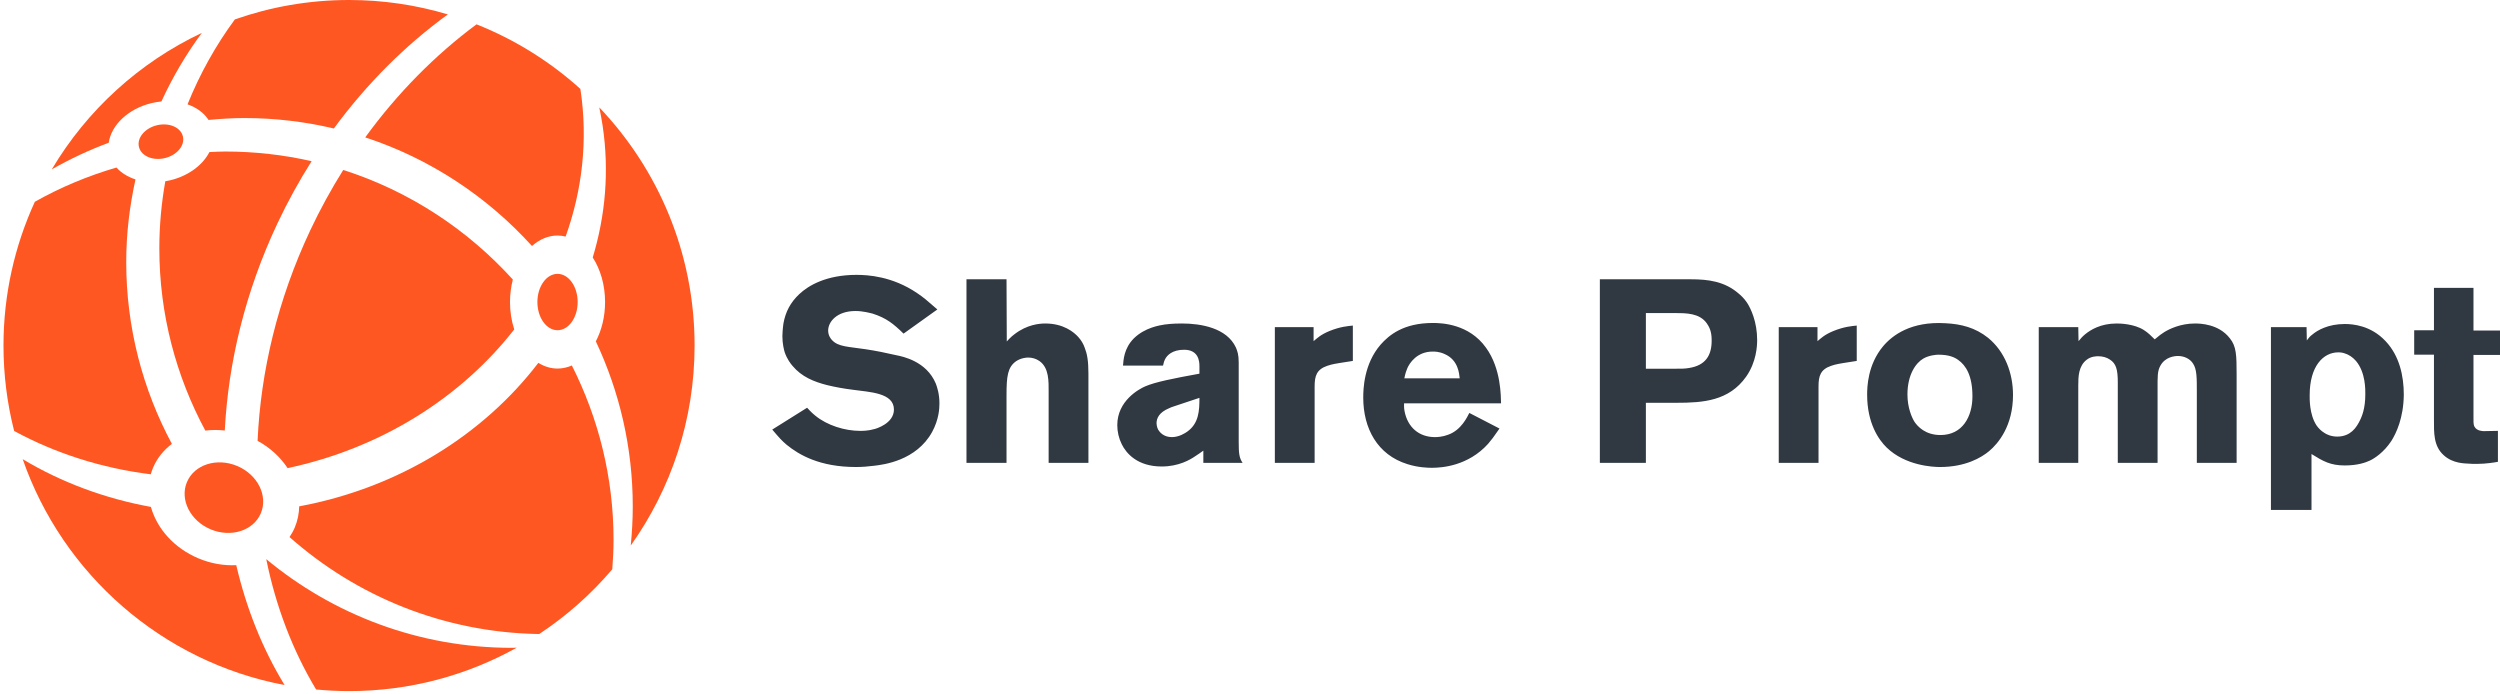
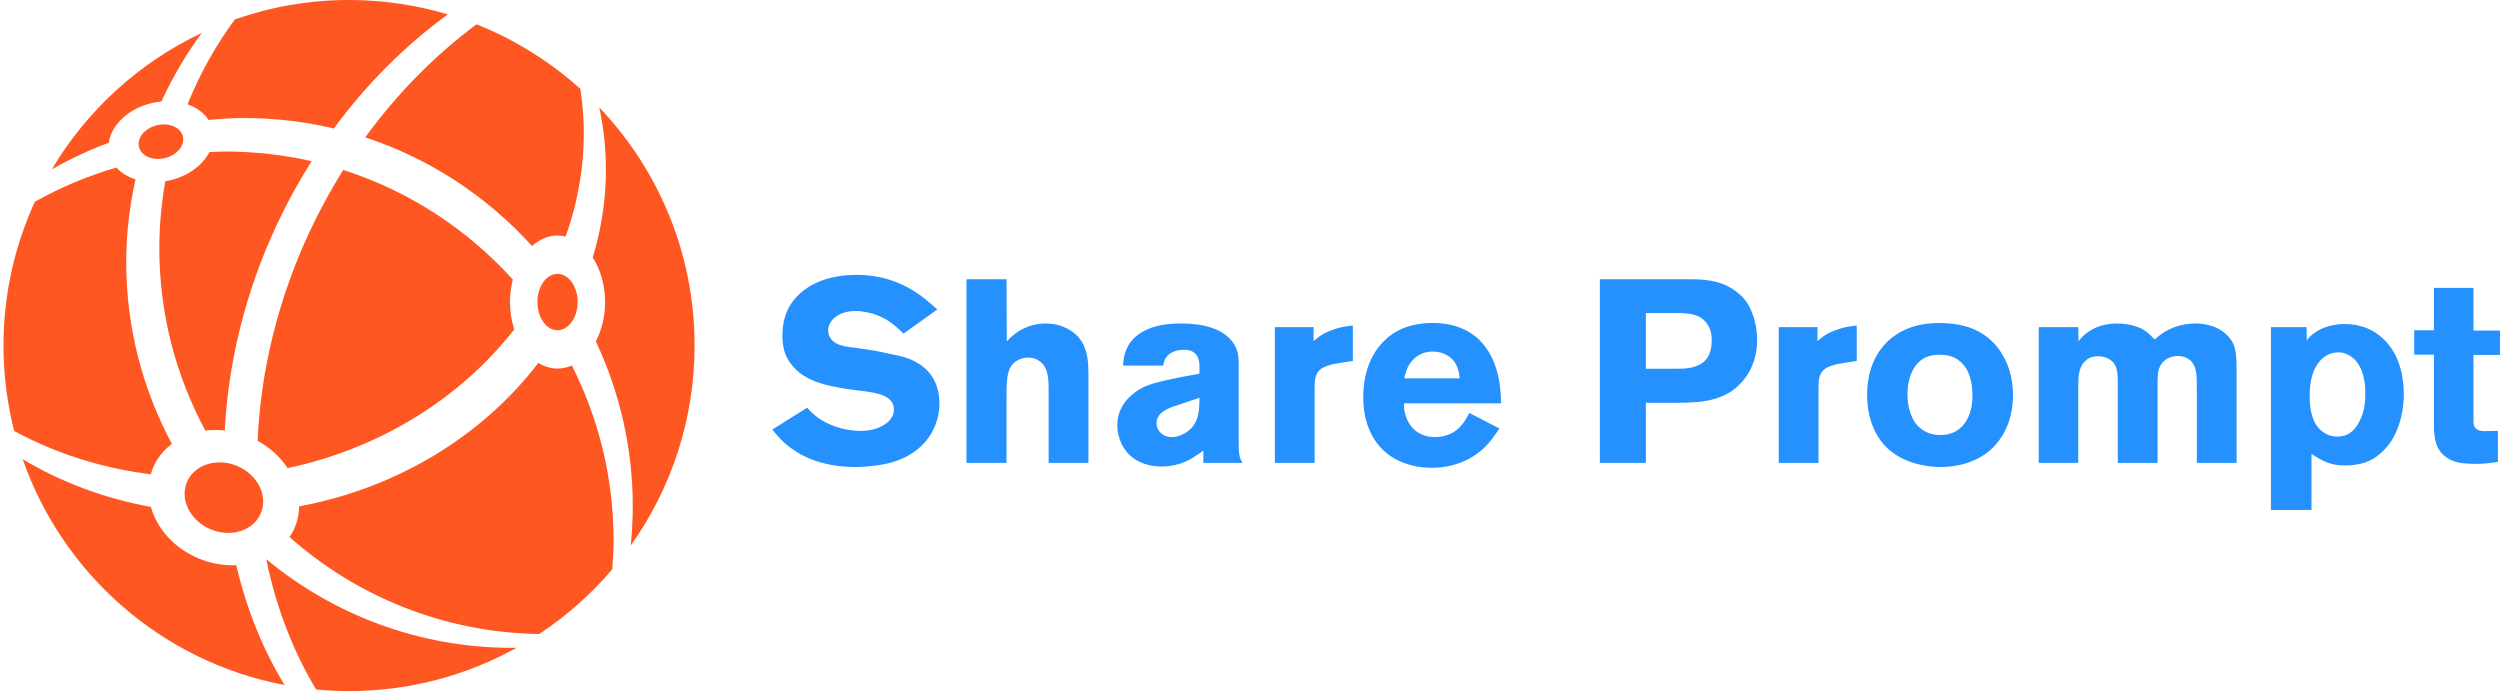
<svg xmlns="http://www.w3.org/2000/svg" width="573" height="159" viewBox="0 0 573 159" fill="none">
  <path d="M83.712 31.488C98.567 36.36 111.671 45.056 121.933 56.386C123.624 54.872 125.628 53.984 127.786 53.984C128.42 53.984 129.038 54.076 129.64 54.222C133.439 43.619 134.789 32.196 133.054 20.582C133.044 20.51 133.024 20.442 133.014 20.37C126.081 14.121 118.038 9.083 109.216 5.578C99.795 12.571 91.138 21.284 83.712 31.488Z" fill="#FF5722" />
  <path d="M47.795 27.49C50.511 27.235 53.251 27.057 56.035 27.057C63.09 27.057 69.944 27.895 76.521 29.45C84.123 19.104 92.999 10.308 102.643 3.302C95.47 1.161 87.87 0 79.999 0C70.828 0 62.027 1.577 53.835 4.445C49.434 10.404 45.797 16.949 42.983 23.916C45.059 24.64 46.754 25.875 47.795 27.49Z" fill="#FF5722" />
  <path d="M38.995 41.325C38.624 41.413 38.255 41.485 37.888 41.545C37.006 46.542 36.52 51.675 36.52 56.926C36.52 72.048 40.365 86.252 47.061 98.694C48.505 98.507 50.004 98.507 51.52 98.674C52.326 83.054 56.218 66.871 63.571 51.241C65.926 46.231 68.562 41.469 71.422 36.944C65.058 35.495 58.434 34.729 51.628 34.729C50.409 34.729 49.207 34.799 48 34.852C46.483 37.814 43.192 40.326 38.995 41.325Z" fill="#FF5722" />
  <path d="M78.671 38.956C75.927 43.343 73.386 47.95 71.111 52.79C63.629 68.696 59.742 85.168 59.038 101.041C61.94 102.619 64.277 104.802 65.918 107.293C87.547 102.686 105.762 91.007 117.865 75.502C117.244 73.587 116.891 71.468 116.891 69.23C116.891 67.417 117.131 65.684 117.543 64.073C107.13 52.575 93.795 43.79 78.671 38.956Z" fill="#FF5722" />
  <path d="M35.086 107.189C36.023 104.972 37.531 103.145 39.398 101.739C32.737 89.317 28.932 75.135 28.932 60.053C28.932 53.544 29.71 47.226 31.056 41.122C29.287 40.552 27.779 39.618 26.691 38.396C20.114 40.318 13.84 42.947 7.987 46.245C3.387 56.282 0.8 67.437 0.8 79.201C0.8 85.961 1.652 92.52 3.245 98.782C12.662 103.889 23.28 107.311 34.556 108.707C34.701 108.196 34.875 107.69 35.086 107.189Z" fill="#FF5722" />
  <path d="M127.786 84.472C126.22 84.472 124.733 84.003 123.389 83.169C110.851 99.55 91.541 111.778 68.574 116.056C68.538 117.701 68.222 119.342 67.557 120.915C67.228 121.691 66.816 122.409 66.359 123.093C81.644 136.641 101.63 144.985 123.584 145.32C129.85 141.182 135.489 136.177 140.335 130.477C140.507 128.248 140.626 126.002 140.626 123.727C140.626 109.339 137.14 95.791 131.07 83.768C130.033 84.222 128.93 84.472 127.786 84.472Z" fill="#FF5722" />
  <path d="M61.024 128.154C63.222 138.981 67.075 149.091 72.451 158.031C74.938 158.264 77.453 158.4 80.001 158.4C93.952 158.4 107.05 154.781 118.435 148.449C118.074 148.453 117.721 148.483 117.362 148.483C95.939 148.481 76.322 140.833 61.024 128.154Z" fill="#FF5722" />
  <path d="M45.446 127.961C39.856 125.6 35.951 121.099 34.585 116.183C23.948 114.257 13.993 110.508 5.205 105.249C14.408 131.674 37.208 151.721 65.226 157.01C60.177 148.754 56.466 139.465 54.15 129.536C51.321 129.674 48.337 129.183 45.446 127.961Z" fill="#FF5722" />
  <path d="M34.779 23.621C35.523 23.444 36.263 23.328 36.993 23.256C39.555 17.686 42.656 12.418 46.266 7.538C31.913 14.306 19.928 25.254 11.872 38.819C16.024 36.44 20.393 34.406 24.928 32.709C25.484 28.682 29.387 24.905 34.779 23.621Z" fill="#FF5722" />
  <path d="M159.2 79.201C159.2 58.035 150.88 38.823 137.354 24.614C137.651 26.008 137.912 27.418 138.126 28.846C139.671 39.2 138.762 49.404 135.856 59.012C137.605 61.716 138.682 65.294 138.682 69.23C138.682 72.602 137.89 75.709 136.564 78.234C141.97 89.716 145.029 102.523 145.029 116.058C145.029 119.093 144.86 122.086 144.563 125.045C153.766 112.103 159.2 96.291 159.2 79.201Z" fill="#FF5722" />
  <path d="M48.253 121.31C52.928 123.286 58.091 121.643 59.784 117.639C61.477 113.635 59.058 108.786 54.383 106.81C49.707 104.833 44.544 106.476 42.852 110.48C41.159 114.485 43.577 119.333 48.253 121.31Z" fill="#FF5722" />
  <path d="M127.786 75.687C130.334 75.687 132.4 72.796 132.4 69.228C132.4 65.661 130.334 62.769 127.786 62.769C125.237 62.769 123.171 65.661 123.171 69.228C123.171 72.796 125.237 75.687 127.786 75.687Z" fill="#FF5722" />
  <path d="M37.782 36.238C40.565 35.575 42.419 33.35 41.923 31.27C41.428 29.189 38.769 28.041 35.986 28.704C33.203 29.368 31.349 31.592 31.845 33.673C32.341 35.753 34.999 36.902 37.782 36.238Z" fill="#FF5722" />
-   <path d="M215.319 92.439C215.319 93.631 215.2 96.134 213.65 98.995C210.015 105.609 202.446 106.503 200.42 106.742C199.05 106.921 197.619 107.04 196.189 107.04C187.846 107.04 183.138 104.239 180.337 101.974C179.205 101.021 178.669 100.425 177 98.458L184.986 93.452C185.164 93.631 185.999 94.585 186.833 95.24C189.574 97.505 193.627 98.756 197.143 98.756C197.619 98.756 199.05 98.756 200.42 98.339C200.718 98.279 204.89 97.088 204.89 93.87C204.89 89.996 199.288 89.877 195.534 89.34C193.567 89.102 191.541 88.745 189.574 88.268C186.535 87.493 183.734 86.361 181.648 83.858C181.231 83.381 180.397 82.308 179.86 80.759C179.682 80.163 179.324 78.792 179.324 77.064C179.324 76.707 179.384 75.336 179.563 74.144C180.039 71.462 181.172 69.317 183.198 67.41C185.284 65.443 189.395 63 196.308 63C198.871 63 204.473 63.298 210.194 67.172C211.624 68.125 212.458 68.84 214.842 70.926L207.095 76.468C204.771 74.204 203.162 72.893 200.003 71.879C199.467 71.76 197.858 71.284 196.07 71.284C191.779 71.284 189.813 73.787 189.813 75.753C189.813 76.885 190.409 77.66 190.707 77.958C192.137 79.507 194.461 79.448 198.394 80.044C200.778 80.401 203.102 80.878 205.426 81.414C206.916 81.712 212.339 82.785 214.484 87.91C214.782 88.685 215.319 90.294 215.319 92.439ZM249.466 106.086H240.348V89.817C240.348 87.433 240.467 84.275 238.203 82.725C237.428 82.189 236.534 81.951 235.64 81.951C235.163 81.951 233.972 82.07 232.899 82.785C230.932 84.156 230.694 86.301 230.694 90.592V106.086H221.516V64.013H230.694L230.753 78.256C230.932 78.077 231.707 77.183 232.541 76.587C235.402 74.382 238.262 74.144 239.573 74.144C243.745 74.144 246.129 76.111 247.142 77.243C247.797 77.958 248.334 78.852 248.632 79.746C249.168 81.117 249.466 82.666 249.466 85.646V106.086ZM284.805 106.086H275.806V103.285C275.151 103.762 274.555 104.179 273.899 104.596C272.767 105.371 270.145 106.921 266.271 106.921C260.67 106.921 258.107 103.881 257.094 101.795C256.438 100.484 256.081 98.935 256.081 97.445C256.081 91.843 261.087 89.162 262.457 88.566C264.781 87.553 269.013 86.718 274.912 85.646V83.917C274.912 82.845 274.734 80.163 271.396 80.163C268.715 80.163 267.463 81.414 266.986 82.427C266.867 82.666 266.688 83.143 266.569 83.798H257.392C257.511 82.547 257.571 79.865 259.895 77.541C262.457 75.038 265.854 74.561 266.927 74.382C268.715 74.144 270.205 74.144 270.92 74.144C275.27 74.144 281.17 75.157 283.256 79.627C283.613 80.461 283.911 81.295 283.911 83.083V101.259C283.911 103.941 284.03 104.954 284.805 106.086ZM274.912 91.188L269.013 93.154C268.655 93.274 268.298 93.393 267.94 93.572C265.675 94.525 265.079 95.836 265.079 97.028C265.079 97.207 265.139 97.862 265.437 98.458C265.795 99.054 266.688 100.186 268.595 100.186C270.264 100.186 271.694 99.233 272.111 98.935C274.793 97.028 274.912 94.108 274.912 91.188ZM310.073 82.725L307.033 83.202C306.735 83.262 305.305 83.441 304.173 83.858C301.73 84.692 301.312 86.242 301.312 88.566V106.086H292.195V74.978H301.074V78.196C301.849 77.541 302.683 76.707 304.709 75.872C307.212 74.859 308.94 74.74 310.073 74.621V82.725ZM344.041 92.439H321.813C321.813 92.737 321.753 93.452 321.932 94.287C322.647 97.922 325.209 100.186 328.904 100.186C329.441 100.186 330.632 100.127 331.884 99.65C334.983 98.577 336.353 95.419 336.771 94.644L343.683 98.22C342.432 100.067 341.777 100.902 341.061 101.736C336.473 106.801 330.513 107.218 328.189 107.218C327.236 107.218 325.031 107.159 322.587 106.384C315.674 104.239 312.456 98.16 312.456 91.128C312.456 89.221 312.576 83.441 316.449 78.971C318.356 76.826 321.634 74.025 328.428 74.025C330.513 74.025 336.711 74.263 340.585 79.686C344.101 84.513 343.981 90.949 344.041 92.439ZM334.566 86.718C334.446 85.705 334.268 82.547 331.169 81.176C329.917 80.58 328.904 80.58 328.368 80.58C324.733 80.58 323.064 83.262 322.587 84.335C322.349 84.871 322.111 85.526 321.872 86.718H334.566ZM402.741 77.958C402.741 79.329 402.562 82.964 400.238 86.301C396.305 91.903 390.345 92.32 384.267 92.32H377.235V106.086H366.687V64.013H387.544C391.537 64.013 395.292 64.49 398.51 67.291C398.927 67.648 399.702 68.304 400.417 69.376C401.311 70.747 402.741 73.787 402.741 77.958ZM392.312 77.898C392.312 75.872 391.716 74.859 391.18 74.084C389.511 71.76 386.472 71.76 383.969 71.76H377.235V84.513H383.611C385.459 84.513 386.233 84.513 387.187 84.335C390.882 83.739 392.372 81.474 392.312 77.898ZM425.565 82.725L422.526 83.202C422.228 83.262 420.798 83.441 419.665 83.858C417.222 84.692 416.805 86.242 416.805 88.566V106.086H407.687V74.978H416.567V78.196C417.341 77.541 418.176 76.707 420.202 75.872C422.705 74.859 424.433 74.74 425.565 74.621V82.725ZM461.381 90.532C461.381 97.564 458.044 101.617 455.898 103.405C454.111 104.894 450.475 107.04 444.635 107.04C443.026 107.04 436.709 106.742 432.418 102.57C430.571 100.782 427.949 96.968 427.949 90.473C427.949 88.685 428.068 83.619 431.584 79.388C433.73 76.826 438.02 73.608 445.887 74.084C449.522 74.263 452.74 75.097 455.66 77.422C459.534 80.58 461.381 85.526 461.381 90.532ZM452.084 90.83C452.084 86.122 450.595 83.739 448.807 82.487C447.972 81.891 446.721 81.295 444.278 81.295C443.86 81.295 442.132 81.414 440.821 82.189C439.153 83.143 437.186 85.824 437.186 90.413C437.186 93.452 438.199 95.717 438.795 96.67C439.51 97.743 441.298 99.71 444.754 99.71C449.82 99.71 452.084 95.478 452.084 90.83ZM512.632 106.086H503.514V89.758C503.514 86.54 503.514 84.692 502.679 83.381C501.964 82.189 500.534 81.593 499.223 81.593C498.448 81.593 496.303 81.772 495.171 83.798C494.455 85.05 494.515 86.361 494.515 89.162V106.086H485.397V87.612C485.397 84.632 484.98 83.321 483.609 82.427C482.835 81.891 481.881 81.653 480.928 81.653C480.511 81.653 479.319 81.653 478.306 82.427C476.399 83.858 476.339 86.301 476.339 88.327V106.086H467.281V74.978H476.339L476.399 78.196C476.935 77.541 477.293 77.124 477.948 76.587C479.14 75.634 481.404 74.144 485.159 74.144C485.874 74.144 489.092 74.204 491.357 75.634C492.31 76.23 493.085 77.004 493.86 77.779C494.992 76.826 495.409 76.528 496.065 76.111C497.137 75.455 499.7 74.144 503.097 74.144C504.169 74.144 508.52 74.204 511.082 77.541C512.572 79.388 512.632 81.355 512.632 85.824V106.086ZM550.95 90.473C550.891 95.776 549.222 99.293 548.09 101.08C546.362 103.702 544.216 105.073 543.203 105.55C542.19 106.027 540.343 106.682 537.423 106.682C534.145 106.682 532.476 105.729 529.795 104.06V116.873H520.498V74.978H528.662L528.722 78.018C529.199 77.422 529.377 77.124 530.033 76.647C531.165 75.694 533.609 74.263 537.423 74.263C539.21 74.263 543.382 74.561 546.779 78.196C549.937 81.534 550.95 86.122 550.95 90.473ZM542.13 90.353C542.13 89.46 542.25 85.407 539.985 82.725C539.27 81.891 538.316 81.236 537.244 80.938C536.648 80.759 536.171 80.759 535.933 80.759C532.536 80.759 529.377 83.858 529.377 90.592C529.377 91.247 529.258 95.002 530.986 97.564C531.463 98.22 532.059 98.816 532.774 99.233C533.191 99.531 534.264 100.067 535.694 100.067C538.853 100.067 540.104 97.803 540.641 96.849C541.356 95.538 542.13 93.691 542.13 90.353ZM573 81.355H566.921V95.3C566.921 96.551 566.862 97.266 567.16 97.803C567.696 98.816 569.126 98.816 569.305 98.816C570.378 98.816 571.451 98.756 572.523 98.756V105.848C571.927 105.967 569.782 106.325 567.696 106.325C567.041 106.325 566.385 106.325 565.789 106.265C564.955 106.205 562.214 106.265 560.128 104.358C557.744 102.272 557.863 99.114 557.863 96.253V81.295H553.334V75.694H557.863V65.98H566.921V75.753H573V81.355Z" fill="#303841" />
+   <path d="M215.319 92.439C215.319 93.631 215.2 96.134 213.65 98.995C210.015 105.609 202.446 106.503 200.42 106.742C199.05 106.921 197.619 107.04 196.189 107.04C187.846 107.04 183.138 104.239 180.337 101.974C179.205 101.021 178.669 100.425 177 98.458L184.986 93.452C185.164 93.631 185.999 94.585 186.833 95.24C189.574 97.505 193.627 98.756 197.143 98.756C197.619 98.756 199.05 98.756 200.42 98.339C200.718 98.279 204.89 97.088 204.89 93.87C204.89 89.996 199.288 89.877 195.534 89.34C193.567 89.102 191.541 88.745 189.574 88.268C186.535 87.493 183.734 86.361 181.648 83.858C181.231 83.381 180.397 82.308 179.86 80.759C179.682 80.163 179.324 78.792 179.324 77.064C179.324 76.707 179.384 75.336 179.563 74.144C180.039 71.462 181.172 69.317 183.198 67.41C185.284 65.443 189.395 63 196.308 63C198.871 63 204.473 63.298 210.194 67.172C211.624 68.125 212.458 68.84 214.842 70.926L207.095 76.468C204.771 74.204 203.162 72.893 200.003 71.879C199.467 71.76 197.858 71.284 196.07 71.284C191.779 71.284 189.813 73.787 189.813 75.753C189.813 76.885 190.409 77.66 190.707 77.958C192.137 79.507 194.461 79.448 198.394 80.044C200.778 80.401 203.102 80.878 205.426 81.414C206.916 81.712 212.339 82.785 214.484 87.91C214.782 88.685 215.319 90.294 215.319 92.439ZM249.466 106.086H240.348V89.817C240.348 87.433 240.467 84.275 238.203 82.725C237.428 82.189 236.534 81.951 235.64 81.951C235.163 81.951 233.972 82.07 232.899 82.785C230.932 84.156 230.694 86.301 230.694 90.592V106.086H221.516V64.013H230.694L230.753 78.256C230.932 78.077 231.707 77.183 232.541 76.587C235.402 74.382 238.262 74.144 239.573 74.144C243.745 74.144 246.129 76.111 247.142 77.243C247.797 77.958 248.334 78.852 248.632 79.746C249.168 81.117 249.466 82.666 249.466 85.646V106.086ZM284.805 106.086H275.806V103.285C275.151 103.762 274.555 104.179 273.899 104.596C272.767 105.371 270.145 106.921 266.271 106.921C260.67 106.921 258.107 103.881 257.094 101.795C256.438 100.484 256.081 98.935 256.081 97.445C256.081 91.843 261.087 89.162 262.457 88.566C264.781 87.553 269.013 86.718 274.912 85.646V83.917C274.912 82.845 274.734 80.163 271.396 80.163C268.715 80.163 267.463 81.414 266.986 82.427C266.867 82.666 266.688 83.143 266.569 83.798H257.392C257.511 82.547 257.571 79.865 259.895 77.541C262.457 75.038 265.854 74.561 266.927 74.382C268.715 74.144 270.205 74.144 270.92 74.144C275.27 74.144 281.17 75.157 283.256 79.627C283.613 80.461 283.911 81.295 283.911 83.083V101.259C283.911 103.941 284.03 104.954 284.805 106.086ZM274.912 91.188L269.013 93.154C268.655 93.274 268.298 93.393 267.94 93.572C265.675 94.525 265.079 95.836 265.079 97.028C265.079 97.207 265.139 97.862 265.437 98.458C265.795 99.054 266.688 100.186 268.595 100.186C270.264 100.186 271.694 99.233 272.111 98.935C274.793 97.028 274.912 94.108 274.912 91.188ZM310.073 82.725L307.033 83.202C306.735 83.262 305.305 83.441 304.173 83.858C301.73 84.692 301.312 86.242 301.312 88.566V106.086H292.195V74.978H301.074V78.196C301.849 77.541 302.683 76.707 304.709 75.872C307.212 74.859 308.94 74.74 310.073 74.621V82.725ZM344.041 92.439H321.813C321.813 92.737 321.753 93.452 321.932 94.287C322.647 97.922 325.209 100.186 328.904 100.186C329.441 100.186 330.632 100.127 331.884 99.65C334.983 98.577 336.353 95.419 336.771 94.644L343.683 98.22C342.432 100.067 341.777 100.902 341.061 101.736C336.473 106.801 330.513 107.218 328.189 107.218C327.236 107.218 325.031 107.159 322.587 106.384C315.674 104.239 312.456 98.16 312.456 91.128C312.456 89.221 312.576 83.441 316.449 78.971C318.356 76.826 321.634 74.025 328.428 74.025C330.513 74.025 336.711 74.263 340.585 79.686C344.101 84.513 343.981 90.949 344.041 92.439ZM334.566 86.718C334.446 85.705 334.268 82.547 331.169 81.176C329.917 80.58 328.904 80.58 328.368 80.58C324.733 80.58 323.064 83.262 322.587 84.335C322.349 84.871 322.111 85.526 321.872 86.718H334.566ZM402.741 77.958C402.741 79.329 402.562 82.964 400.238 86.301C396.305 91.903 390.345 92.32 384.267 92.32H377.235V106.086H366.687V64.013H387.544C391.537 64.013 395.292 64.49 398.51 67.291C398.927 67.648 399.702 68.304 400.417 69.376C401.311 70.747 402.741 73.787 402.741 77.958ZM392.312 77.898C392.312 75.872 391.716 74.859 391.18 74.084C389.511 71.76 386.472 71.76 383.969 71.76H377.235V84.513H383.611C385.459 84.513 386.233 84.513 387.187 84.335C390.882 83.739 392.372 81.474 392.312 77.898ZM425.565 82.725L422.526 83.202C422.228 83.262 420.798 83.441 419.665 83.858C417.222 84.692 416.805 86.242 416.805 88.566V106.086H407.687V74.978H416.567V78.196C417.341 77.541 418.176 76.707 420.202 75.872C422.705 74.859 424.433 74.74 425.565 74.621V82.725ZM461.381 90.532C461.381 97.564 458.044 101.617 455.898 103.405C454.111 104.894 450.475 107.04 444.635 107.04C443.026 107.04 436.709 106.742 432.418 102.57C430.571 100.782 427.949 96.968 427.949 90.473C427.949 88.685 428.068 83.619 431.584 79.388C433.73 76.826 438.02 73.608 445.887 74.084C449.522 74.263 452.74 75.097 455.66 77.422C459.534 80.58 461.381 85.526 461.381 90.532ZM452.084 90.83C452.084 86.122 450.595 83.739 448.807 82.487C447.972 81.891 446.721 81.295 444.278 81.295C443.86 81.295 442.132 81.414 440.821 82.189C439.153 83.143 437.186 85.824 437.186 90.413C437.186 93.452 438.199 95.717 438.795 96.67C439.51 97.743 441.298 99.71 444.754 99.71C449.82 99.71 452.084 95.478 452.084 90.83ZM512.632 106.086H503.514V89.758C503.514 86.54 503.514 84.692 502.679 83.381C501.964 82.189 500.534 81.593 499.223 81.593C498.448 81.593 496.303 81.772 495.171 83.798C494.455 85.05 494.515 86.361 494.515 89.162V106.086H485.397V87.612C485.397 84.632 484.98 83.321 483.609 82.427C482.835 81.891 481.881 81.653 480.928 81.653C480.511 81.653 479.319 81.653 478.306 82.427C476.399 83.858 476.339 86.301 476.339 88.327V106.086H467.281V74.978H476.339L476.399 78.196C476.935 77.541 477.293 77.124 477.948 76.587C479.14 75.634 481.404 74.144 485.159 74.144C485.874 74.144 489.092 74.204 491.357 75.634C492.31 76.23 493.085 77.004 493.86 77.779C494.992 76.826 495.409 76.528 496.065 76.111C497.137 75.455 499.7 74.144 503.097 74.144C504.169 74.144 508.52 74.204 511.082 77.541C512.572 79.388 512.632 81.355 512.632 85.824V106.086ZM550.95 90.473C550.891 95.776 549.222 99.293 548.09 101.08C546.362 103.702 544.216 105.073 543.203 105.55C542.19 106.027 540.343 106.682 537.423 106.682C534.145 106.682 532.476 105.729 529.795 104.06V116.873H520.498V74.978H528.662L528.722 78.018C529.199 77.422 529.377 77.124 530.033 76.647C531.165 75.694 533.609 74.263 537.423 74.263C539.21 74.263 543.382 74.561 546.779 78.196C549.937 81.534 550.95 86.122 550.95 90.473ZM542.13 90.353C542.13 89.46 542.25 85.407 539.985 82.725C539.27 81.891 538.316 81.236 537.244 80.938C536.648 80.759 536.171 80.759 535.933 80.759C532.536 80.759 529.377 83.858 529.377 90.592C529.377 91.247 529.258 95.002 530.986 97.564C531.463 98.22 532.059 98.816 532.774 99.233C533.191 99.531 534.264 100.067 535.694 100.067C538.853 100.067 540.104 97.803 540.641 96.849C541.356 95.538 542.13 93.691 542.13 90.353ZM573 81.355H566.921V95.3C566.921 96.551 566.862 97.266 567.16 97.803C567.696 98.816 569.126 98.816 569.305 98.816C570.378 98.816 571.451 98.756 572.523 98.756V105.848C571.927 105.967 569.782 106.325 567.696 106.325C567.041 106.325 566.385 106.325 565.789 106.265C564.955 106.205 562.214 106.265 560.128 104.358C557.744 102.272 557.863 99.114 557.863 96.253V81.295H553.334V75.694H557.863V65.98H566.921V75.753H573V81.355Z" fill="#2491ff" />
</svg>
